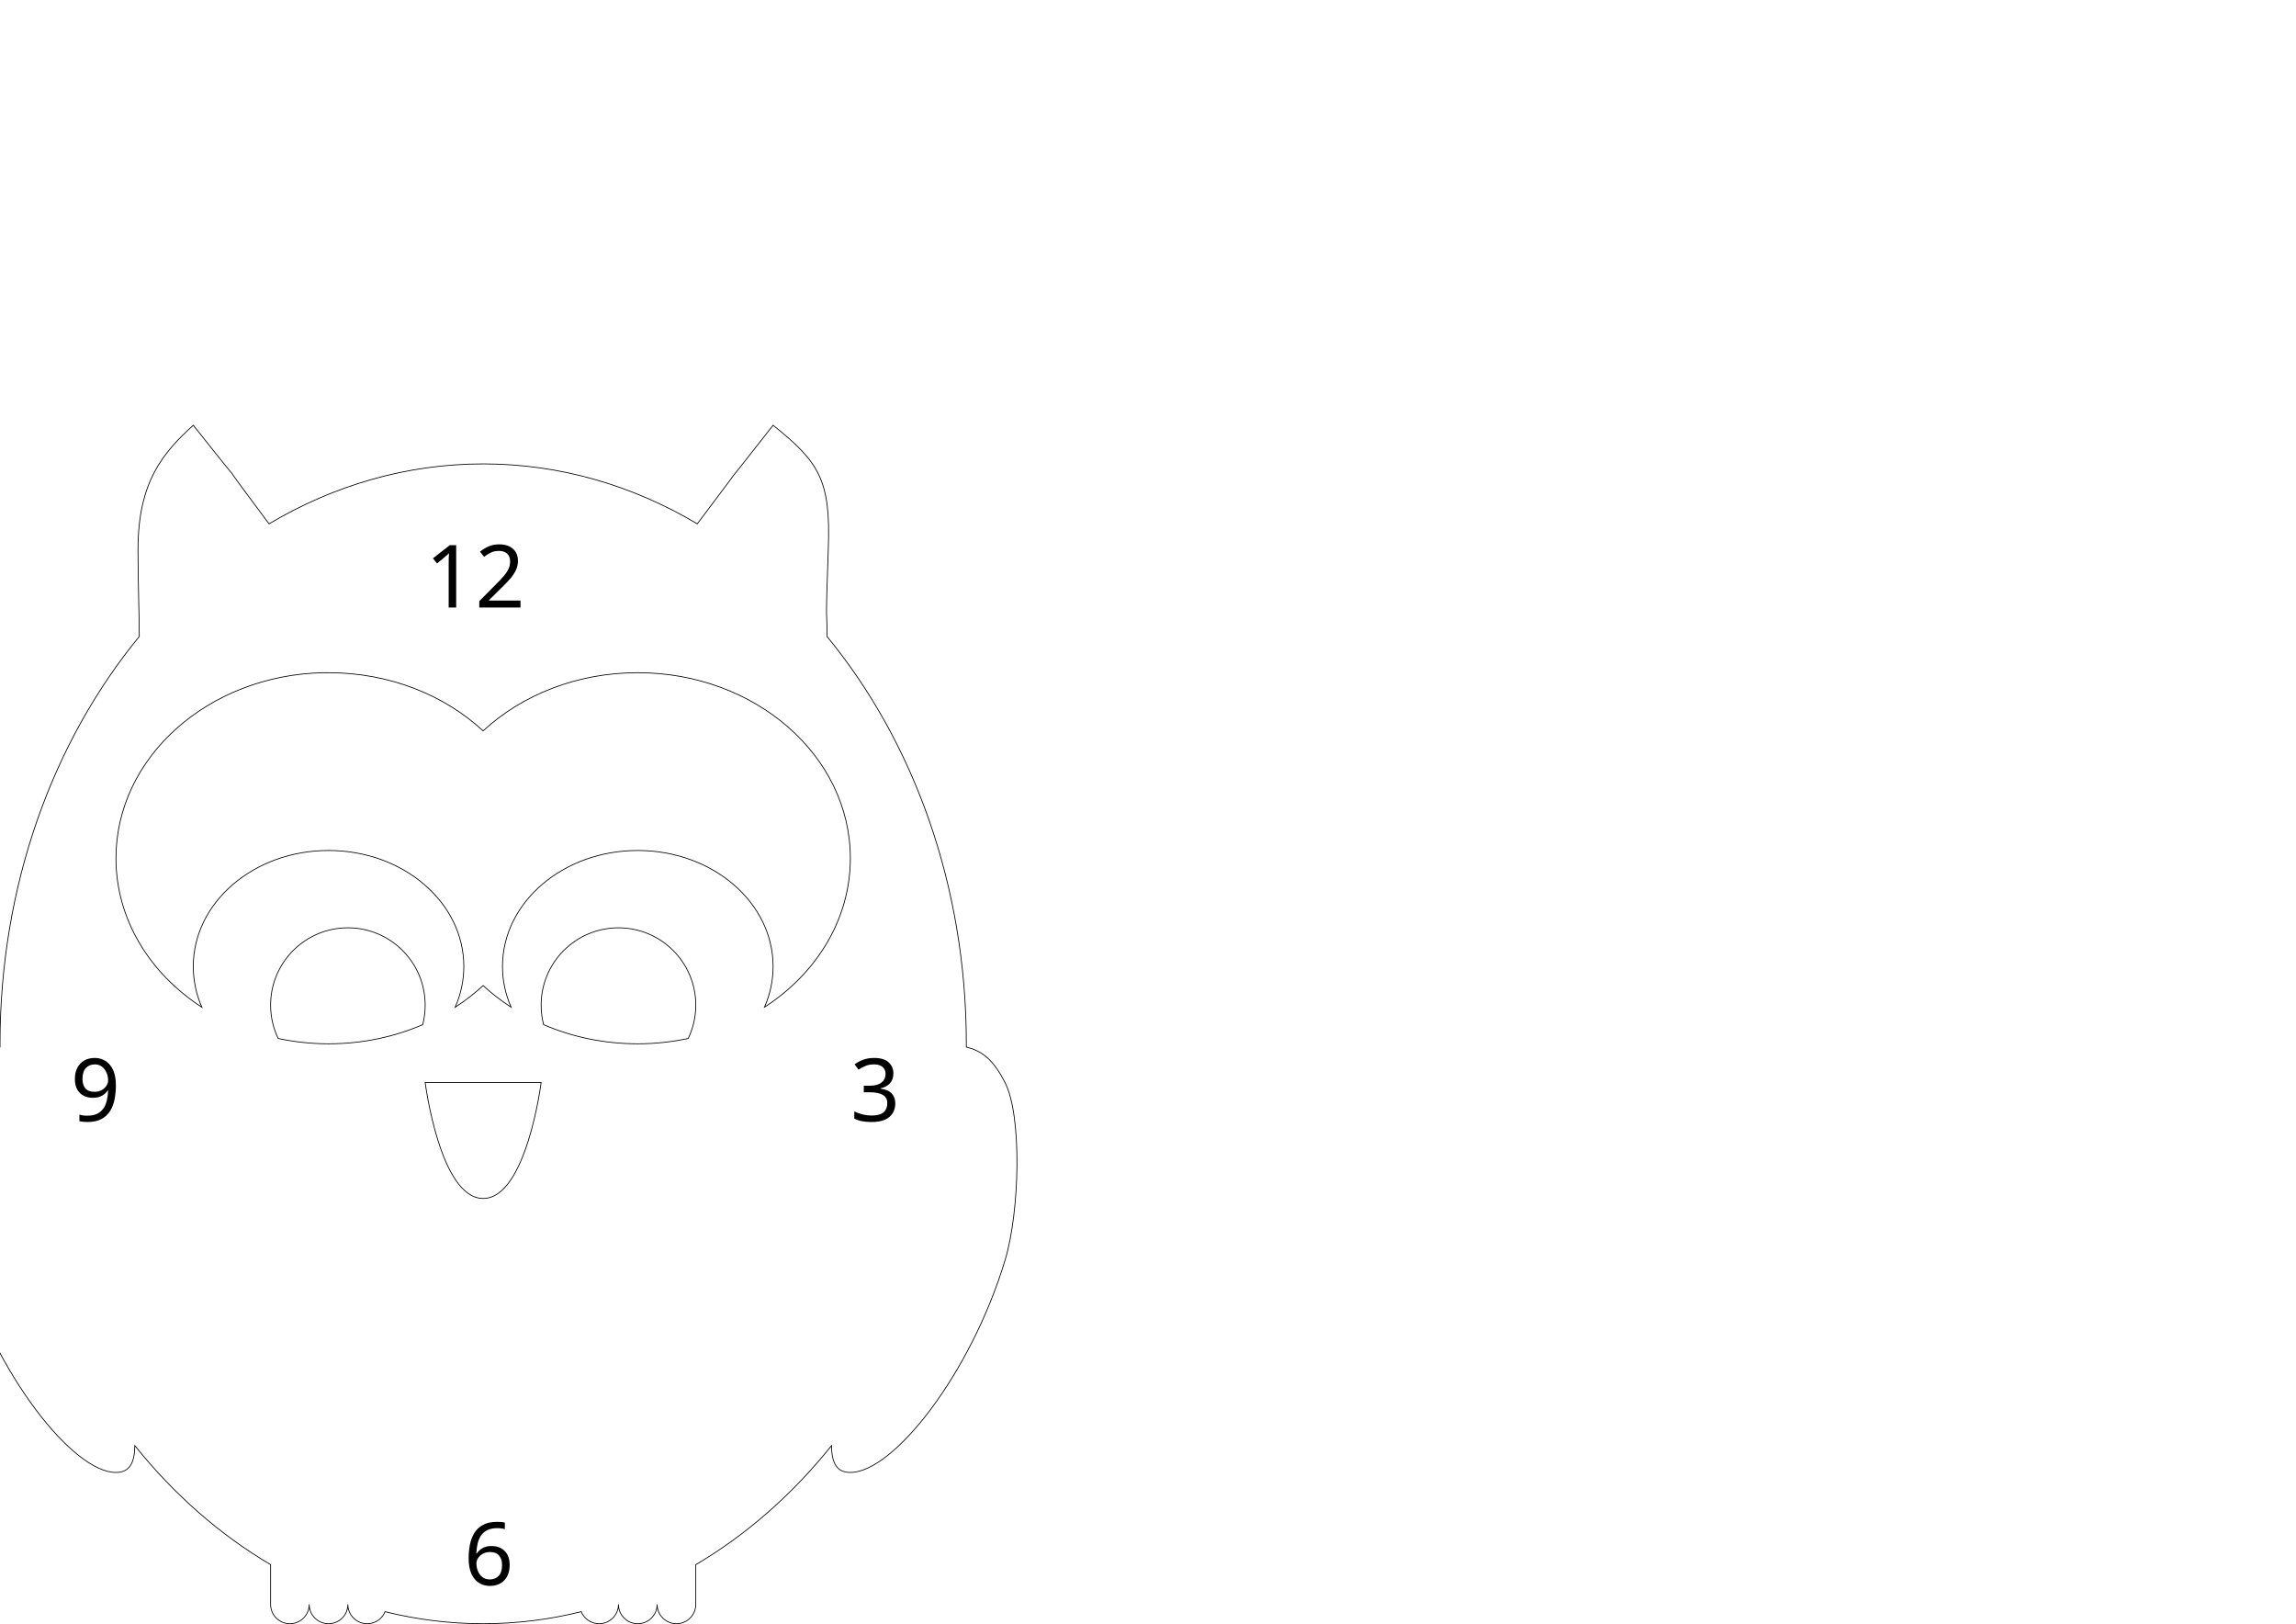
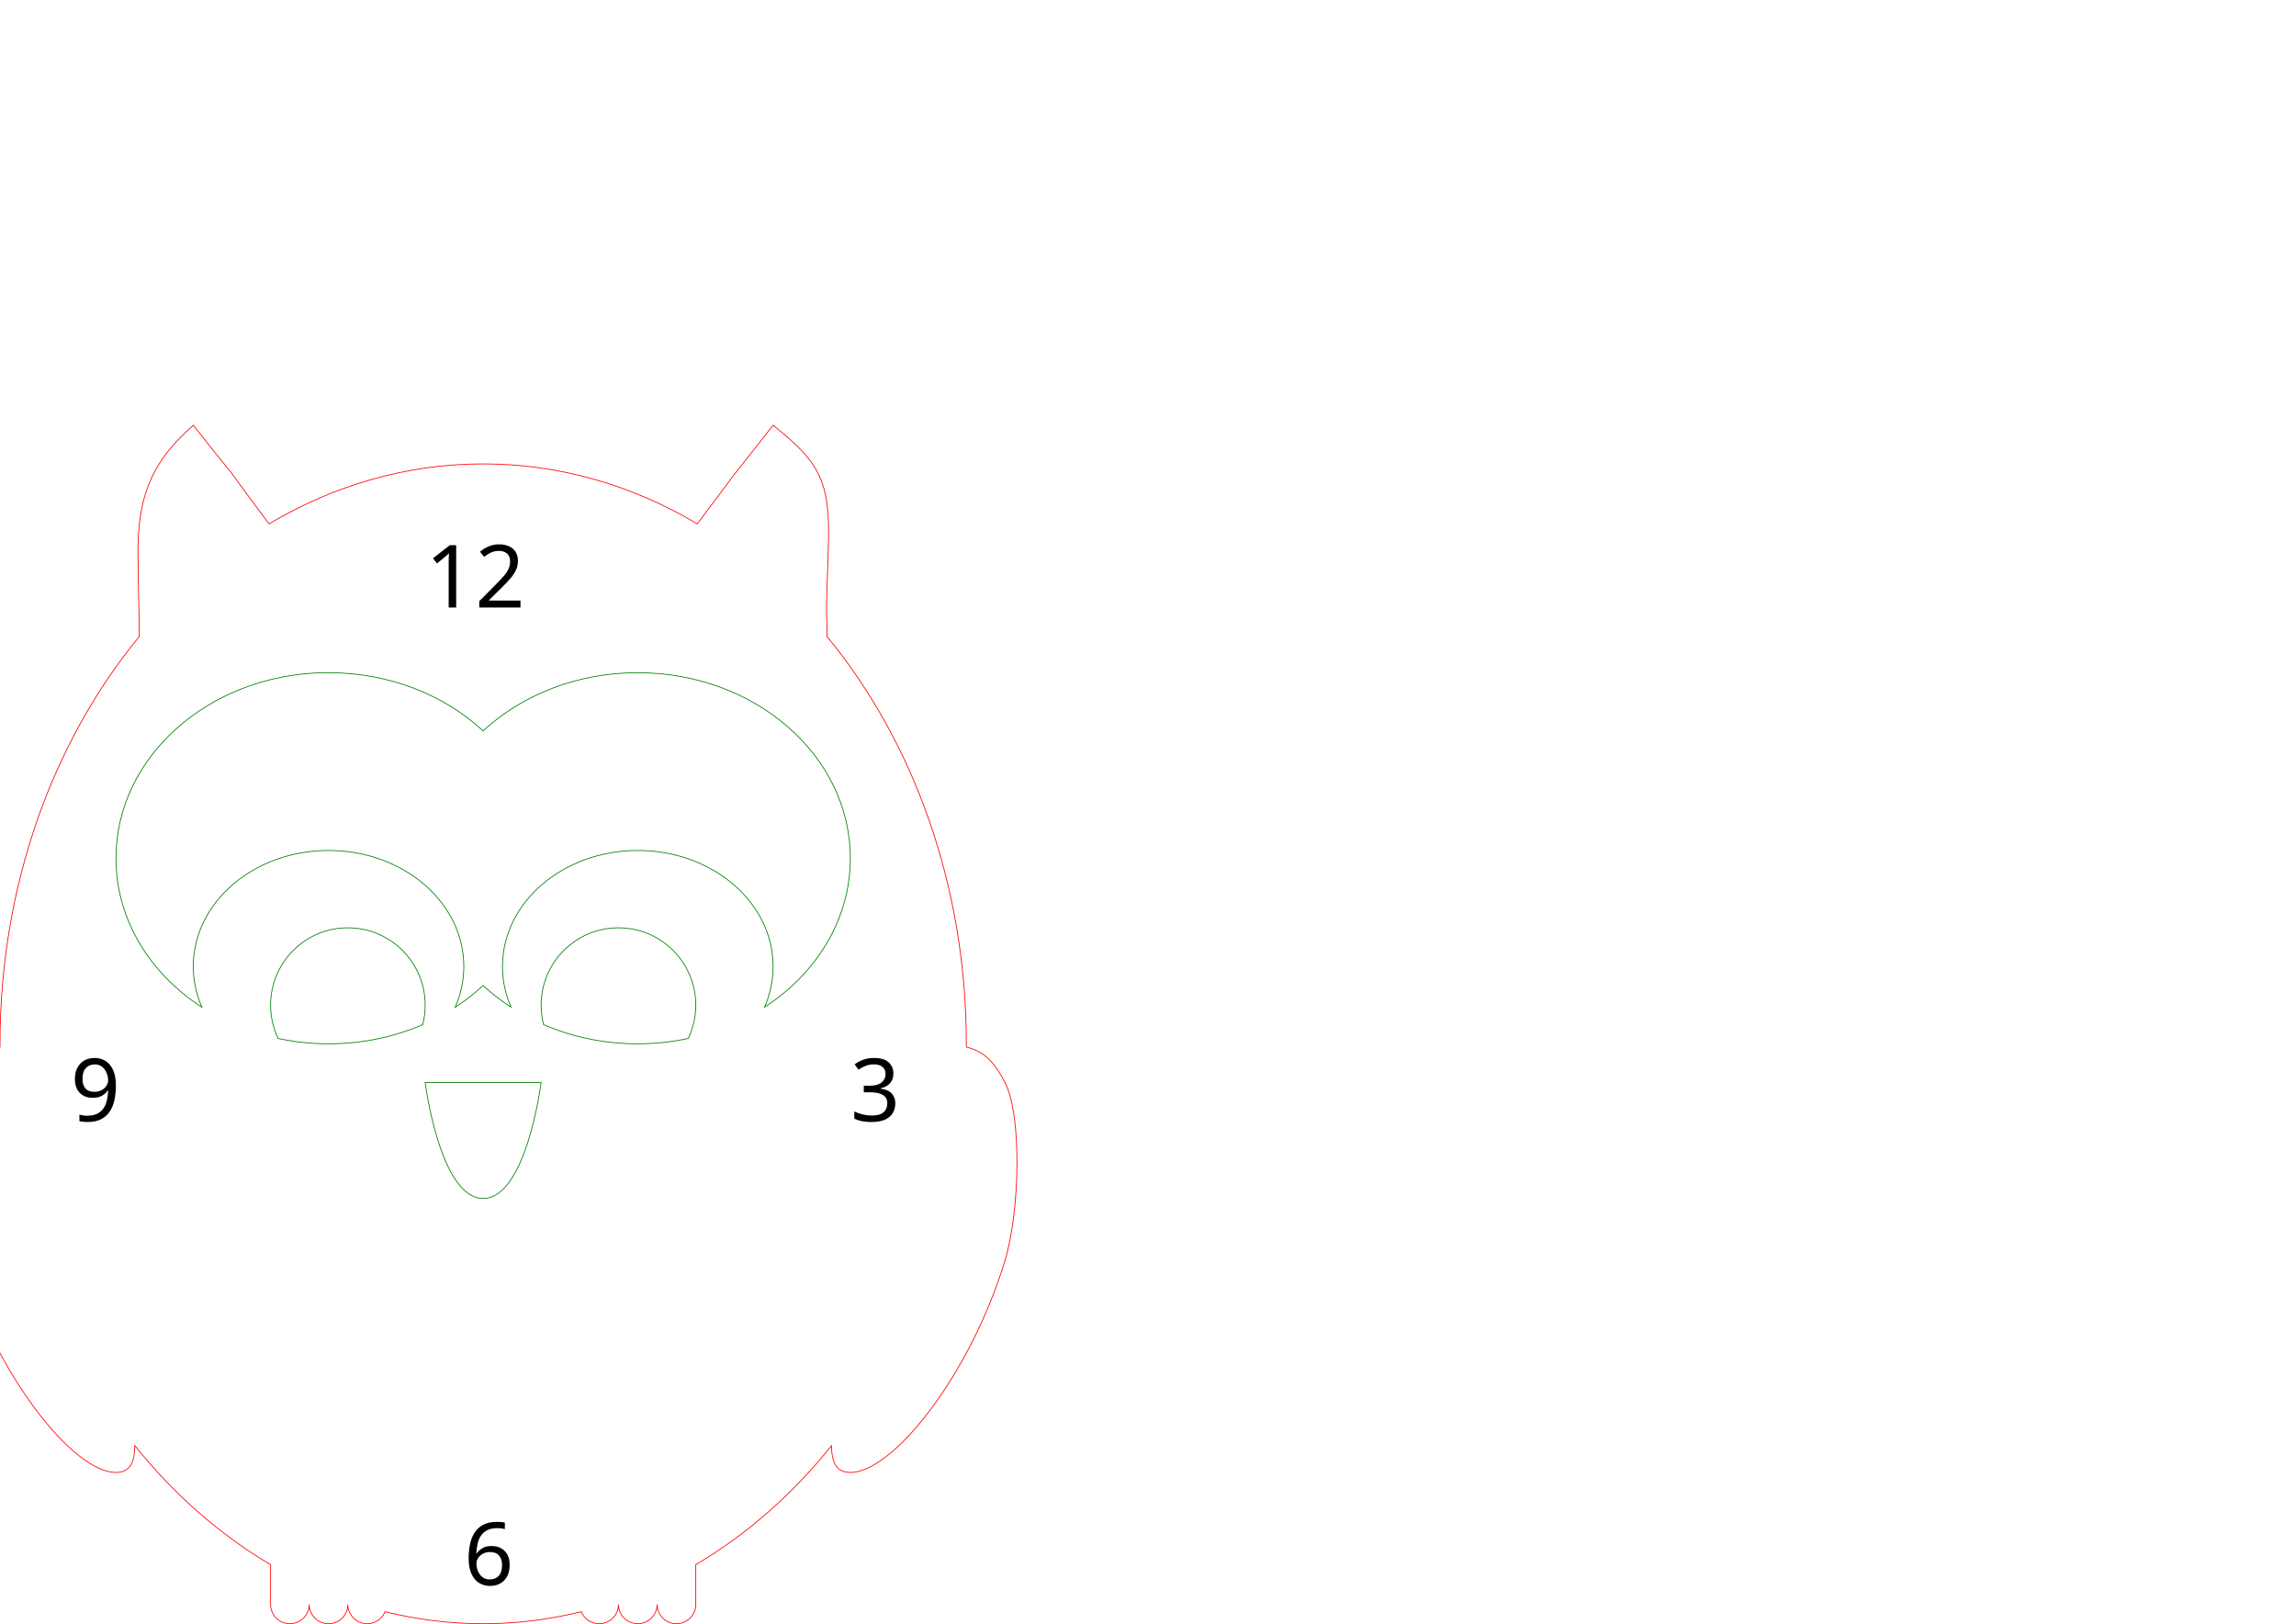
<svg xmlns="http://www.w3.org/2000/svg" width="1052.362" height="744.094" id="svg2" version="1.1">
  <defs id="defs4" />
  <g id="layer1" transform="translate(0,-308.2677)">
-     <path style="fill:none;stroke:#000000;stroke-width:0.354;stroke-miterlimit:4;stroke-opacity:1;stroke-dasharray:none" d="m 88.594,194.875 c -13.681,12.445 -25.336,25.755 -25.336,56.911 0,15.835 0.553,28.645 0.586,39.901 C 24.374,339.677 0,405.591 0,478.344 c 0,0.501 -0.002,1 0,1.5 -7.737,1.891 -12.551,6.209 -17.719,16.219 -7.862,15.217 -6.791,59.222 0,81.594 15.918,52.482 51.275,97.125 70.844,97.125 6.33,0 8.559,-4.437 8.688,-12.281 17.835,22.254 38.873,40.781 62.219,54.531 l 0,18.219 c 0,4.892 3.951,8.844 8.844,8.844 4.892,0 8.844,-3.951 8.844,-8.844 0,4.892 3.983,8.844 8.875,8.844 4.892,0 8.844,-3.951 8.844,-8.844 0,4.892 3.983,8.844 8.875,8.844 3.704,0 6.869,-2.276 8.188,-5.5 14.524,3.596 29.558,5.5 44.969,5.5 15.401,0 30.424,-1.909 44.938,-5.5 1.319,3.224 4.483,5.5 8.188,5.5 4.892,0 8.875,-3.951 8.875,-8.844 0,4.892 3.951,8.844 8.844,8.844 4.892,0 8.875,-3.951 8.875,-8.844 0,4.892 3.951,8.844 8.844,8.844 4.892,0 8.875,-3.951 8.875,-8.844 l 0,-18.219 c 23.331,-13.743 44.363,-32.262 62.188,-54.5 0.134,7.825 2.334,12.25 8.656,12.25 19.569,0 54.957,-44.643 70.875,-97.125 6.791,-22.372 7.862,-66.377 0,-81.594 -5.168,-10.009 -9.982,-14.328 -17.719,-16.219 0.002,-0.5 0,-0.999 0,-1.5 0,-72.759 -24.369,-138.666 -63.844,-186.656 0.033,-14.287 -0.843,-1 0.586,-40.406 1.129,-31.136 -4.12,-39.449 -25.305,-56.406 -34.914,44.617 -1.288,0.847 -34.75,45.188 -29.578,-17.575 -62.883,-27.469 -98.125,-27.469 -35.242,0 -68.578,9.894 -98.156,27.469 -33.88,-45.3 0.304,-0.986 -34.719,-45.188 z" transform="translate(0,308.2677)" id="path2993" />
-     <path style="fill:none;stroke:#000000;stroke-width:0.354;stroke-miterlimit:4;stroke-opacity:1;stroke-dasharray:none" d="M 148.062 308.281 C 95.41 309.445 53.156 347.08 53.156 393.312 C 53.156 421.294 68.633 446.099 92.531 461.594 C 89.985 455.78 88.594 449.482 88.594 442.906 C 88.594 413.553 116.348 389.75 150.594 389.75 C 184.84 389.75 212.594 413.553 212.594 442.906 C 212.594 449.488 211.177 455.779 208.625 461.594 C 213.228 458.608 217.508 455.288 221.438 451.656 C 225.357 455.281 229.659 458.583 234.25 461.562 C 231.71 455.757 230.312 449.469 230.312 442.906 C 230.312 413.553 258.067 389.75 292.312 389.75 C 326.558 389.75 354.344 413.553 354.344 442.906 C 354.344 449.472 352.948 455.756 350.406 461.562 C 374.285 446.066 389.75 421.28 389.75 393.312 C 389.75 346.347 346.128 308.281 292.312 308.281 C 264.386 308.281 239.204 318.509 221.438 334.938 C 203.672 318.518 178.512 308.281 150.594 308.281 C 149.753 308.281 148.898 308.263 148.062 308.281 z M 159.438 425.188 C 139.868 425.188 124.031 441.056 124.031 460.625 C 124.031 466.102 125.285 471.275 127.5 475.906 C 134.907 477.478 142.632 478.344 150.594 478.344 C 166.099 478.344 180.742 475.191 193.75 469.562 C 194.495 466.707 194.875 463.716 194.875 460.625 C 194.875 441.056 179.007 425.188 159.438 425.188 z M 283.469 425.188 C 263.9 425.188 248.031 441.056 248.031 460.625 C 248.031 463.711 248.415 466.708 249.156 469.562 C 262.165 475.182 276.813 478.344 292.312 478.344 C 300.285 478.344 308.021 477.482 315.438 475.906 C 317.654 471.277 318.906 466.099 318.906 460.625 C 318.906 441.056 303.038 425.188 283.469 425.188 z " transform="translate(0,308.2677)" id="path3037" />
-     <path style="fill:none;stroke:#000000;stroke-width:0.354;stroke-miterlimit:4;stroke-opacity:1;stroke-dasharray:none" d="m 194.875,496.062 c 0,0 6.781,53.161 26.594,53.156 19.808,-0.005 26.562,-53.156 26.562,-53.156 z" transform="translate(0,308.2677)" id="path3115" />
+     <path style="fill:none;stroke:#ff0000;stroke-width:0.354;stroke-miterlimit:4;stroke-opacity:1;stroke-dasharray:none" d="m 88.594,194.875 c -13.681,12.445 -25.336,25.755 -25.336,56.911 0,15.835 0.553,28.645 0.586,39.901 C 24.374,339.677 0,405.591 0,478.344 c 0,0.501 -0.002,1 0,1.5 -7.737,1.891 -12.551,6.209 -17.719,16.219 -7.862,15.217 -6.791,59.222 0,81.594 15.918,52.482 51.275,97.125 70.844,97.125 6.33,0 8.559,-4.437 8.688,-12.281 17.835,22.254 38.873,40.781 62.219,54.531 l 0,18.219 c 0,4.892 3.951,8.844 8.844,8.844 4.892,0 8.844,-3.951 8.844,-8.844 0,4.892 3.983,8.844 8.875,8.844 4.892,0 8.844,-3.951 8.844,-8.844 0,4.892 3.983,8.844 8.875,8.844 3.704,0 6.869,-2.276 8.188,-5.5 14.524,3.596 29.558,5.5 44.969,5.5 15.401,0 30.424,-1.909 44.938,-5.5 1.319,3.224 4.483,5.5 8.188,5.5 4.892,0 8.875,-3.951 8.875,-8.844 0,4.892 3.951,8.844 8.844,8.844 4.892,0 8.875,-3.951 8.875,-8.844 0,4.892 3.951,8.844 8.844,8.844 4.892,0 8.875,-3.951 8.875,-8.844 l 0,-18.219 c 23.331,-13.743 44.363,-32.262 62.188,-54.5 0.134,7.825 2.334,12.25 8.656,12.25 19.569,0 54.957,-44.643 70.875,-97.125 6.791,-22.372 7.862,-66.377 0,-81.594 -5.168,-10.009 -9.982,-14.328 -17.719,-16.219 0.002,-0.5 0,-0.999 0,-1.5 0,-72.759 -24.369,-138.666 -63.844,-186.656 0.033,-14.287 -0.843,-1 0.586,-40.406 1.129,-31.136 -4.12,-39.449 -25.305,-56.406 -34.914,44.617 -1.288,0.847 -34.75,45.188 -29.578,-17.575 -62.883,-27.469 -98.125,-27.469 -35.242,0 -68.578,9.894 -98.156,27.469 -33.88,-45.3 0.304,-0.986 -34.719,-45.188 z" id="path2993" transform="translate(0,308.2677)" />
+     <path style="fill:none;stroke:#008000;stroke-width:0.354;stroke-miterlimit:4;stroke-opacity:1;stroke-dasharray:none" d="M 148.062 308.281 C 95.41 309.445 53.156 347.08 53.156 393.312 C 53.156 421.294 68.633 446.099 92.531 461.594 C 89.985 455.78 88.594 449.482 88.594 442.906 C 88.594 413.553 116.348 389.75 150.594 389.75 C 184.84 389.75 212.594 413.553 212.594 442.906 C 212.594 449.488 211.177 455.779 208.625 461.594 C 213.228 458.608 217.508 455.288 221.438 451.656 C 225.357 455.281 229.659 458.583 234.25 461.562 C 231.71 455.757 230.312 449.469 230.312 442.906 C 230.312 413.553 258.067 389.75 292.312 389.75 C 326.558 389.75 354.344 413.553 354.344 442.906 C 354.344 449.472 352.948 455.756 350.406 461.562 C 374.285 446.066 389.75 421.28 389.75 393.312 C 389.75 346.347 346.128 308.281 292.312 308.281 C 264.386 308.281 239.204 318.509 221.438 334.938 C 203.672 318.518 178.512 308.281 150.594 308.281 C 149.753 308.281 148.898 308.263 148.062 308.281 z M 159.438 425.188 C 139.868 425.188 124.031 441.056 124.031 460.625 C 124.031 466.102 125.285 471.275 127.5 475.906 C 134.907 477.478 142.632 478.344 150.594 478.344 C 166.099 478.344 180.742 475.191 193.75 469.562 C 194.495 466.707 194.875 463.716 194.875 460.625 C 194.875 441.056 179.007 425.188 159.438 425.188 z M 283.469 425.188 C 263.9 425.188 248.031 441.056 248.031 460.625 C 248.031 463.711 248.415 466.708 249.156 469.562 C 262.165 475.182 276.813 478.344 292.312 478.344 C 300.285 478.344 308.021 477.482 315.438 475.906 C 317.654 471.277 318.906 466.099 318.906 460.625 C 318.906 441.056 303.038 425.188 283.469 425.188 z " id="path3037" transform="translate(0,308.2677)" />
+     <path style="fill:none;stroke:#008000;stroke-width:0.354;stroke-miterlimit:4;stroke-opacity:1;stroke-dasharray:none" d="m 194.875,496.062 c 0,0 6.781,53.161 26.594,53.156 19.808,-0.005 26.562,-53.156 26.562,-53.156 z" id="path3115" transform="translate(0,308.2677)" />
  </g>
  <g id="layer2">
    <text xml:space="preserve" style="font-size:40px;font-style:normal;font-variant:normal;font-weight:normal;font-stretch:normal;line-height:125%;letter-spacing:0px;word-spacing:0px;fill:#000000;fill-opacity:1;stroke:none;font-family:Sans;-inkscape-font-specification:Helvetica" x="194.882" y="278.414" id="text3026">
      <tspan id="tspan3028" x="194.882" y="278.414">12</tspan>
    </text>
    <text xml:space="preserve" style="font-size:40px;font-style:normal;font-variant:normal;font-weight:normal;font-stretch:normal;line-height:125%;letter-spacing:0px;word-spacing:0px;fill:#000000;fill-opacity:1;stroke:none;font-family:Sans;-inkscape-font-specification:Helvetica" x="212.598" y="726.378" id="text3034">
      <tspan id="tspan3036" x="212.598" y="726.378">6</tspan>
    </text>
    <text xml:space="preserve" style="font-size:40px;font-style:normal;font-variant:normal;font-weight:normal;font-stretch:normal;line-height:125%;letter-spacing:0px;word-spacing:0px;fill:#000000;fill-opacity:1;stroke:none;font-family:Sans;-inkscape-font-specification:Helvetica" x="32.325" y="513.78" id="text3038">
      <tspan id="tspan3040" x="32.325" y="513.78">9</tspan>
    </text>
    <text xml:space="preserve" style="font-size:40px;font-style:normal;font-variant:normal;font-weight:normal;font-stretch:normal;line-height:125%;letter-spacing:0px;word-spacing:0px;fill:#000000;fill-opacity:1;stroke:none;font-family:Sans;-inkscape-font-specification:Helvetica" x="389.764" y="513.78" id="text3042">
      <tspan x="389.764" y="513.78" id="tspan3046">3</tspan>
    </text>
  </g>
</svg>
